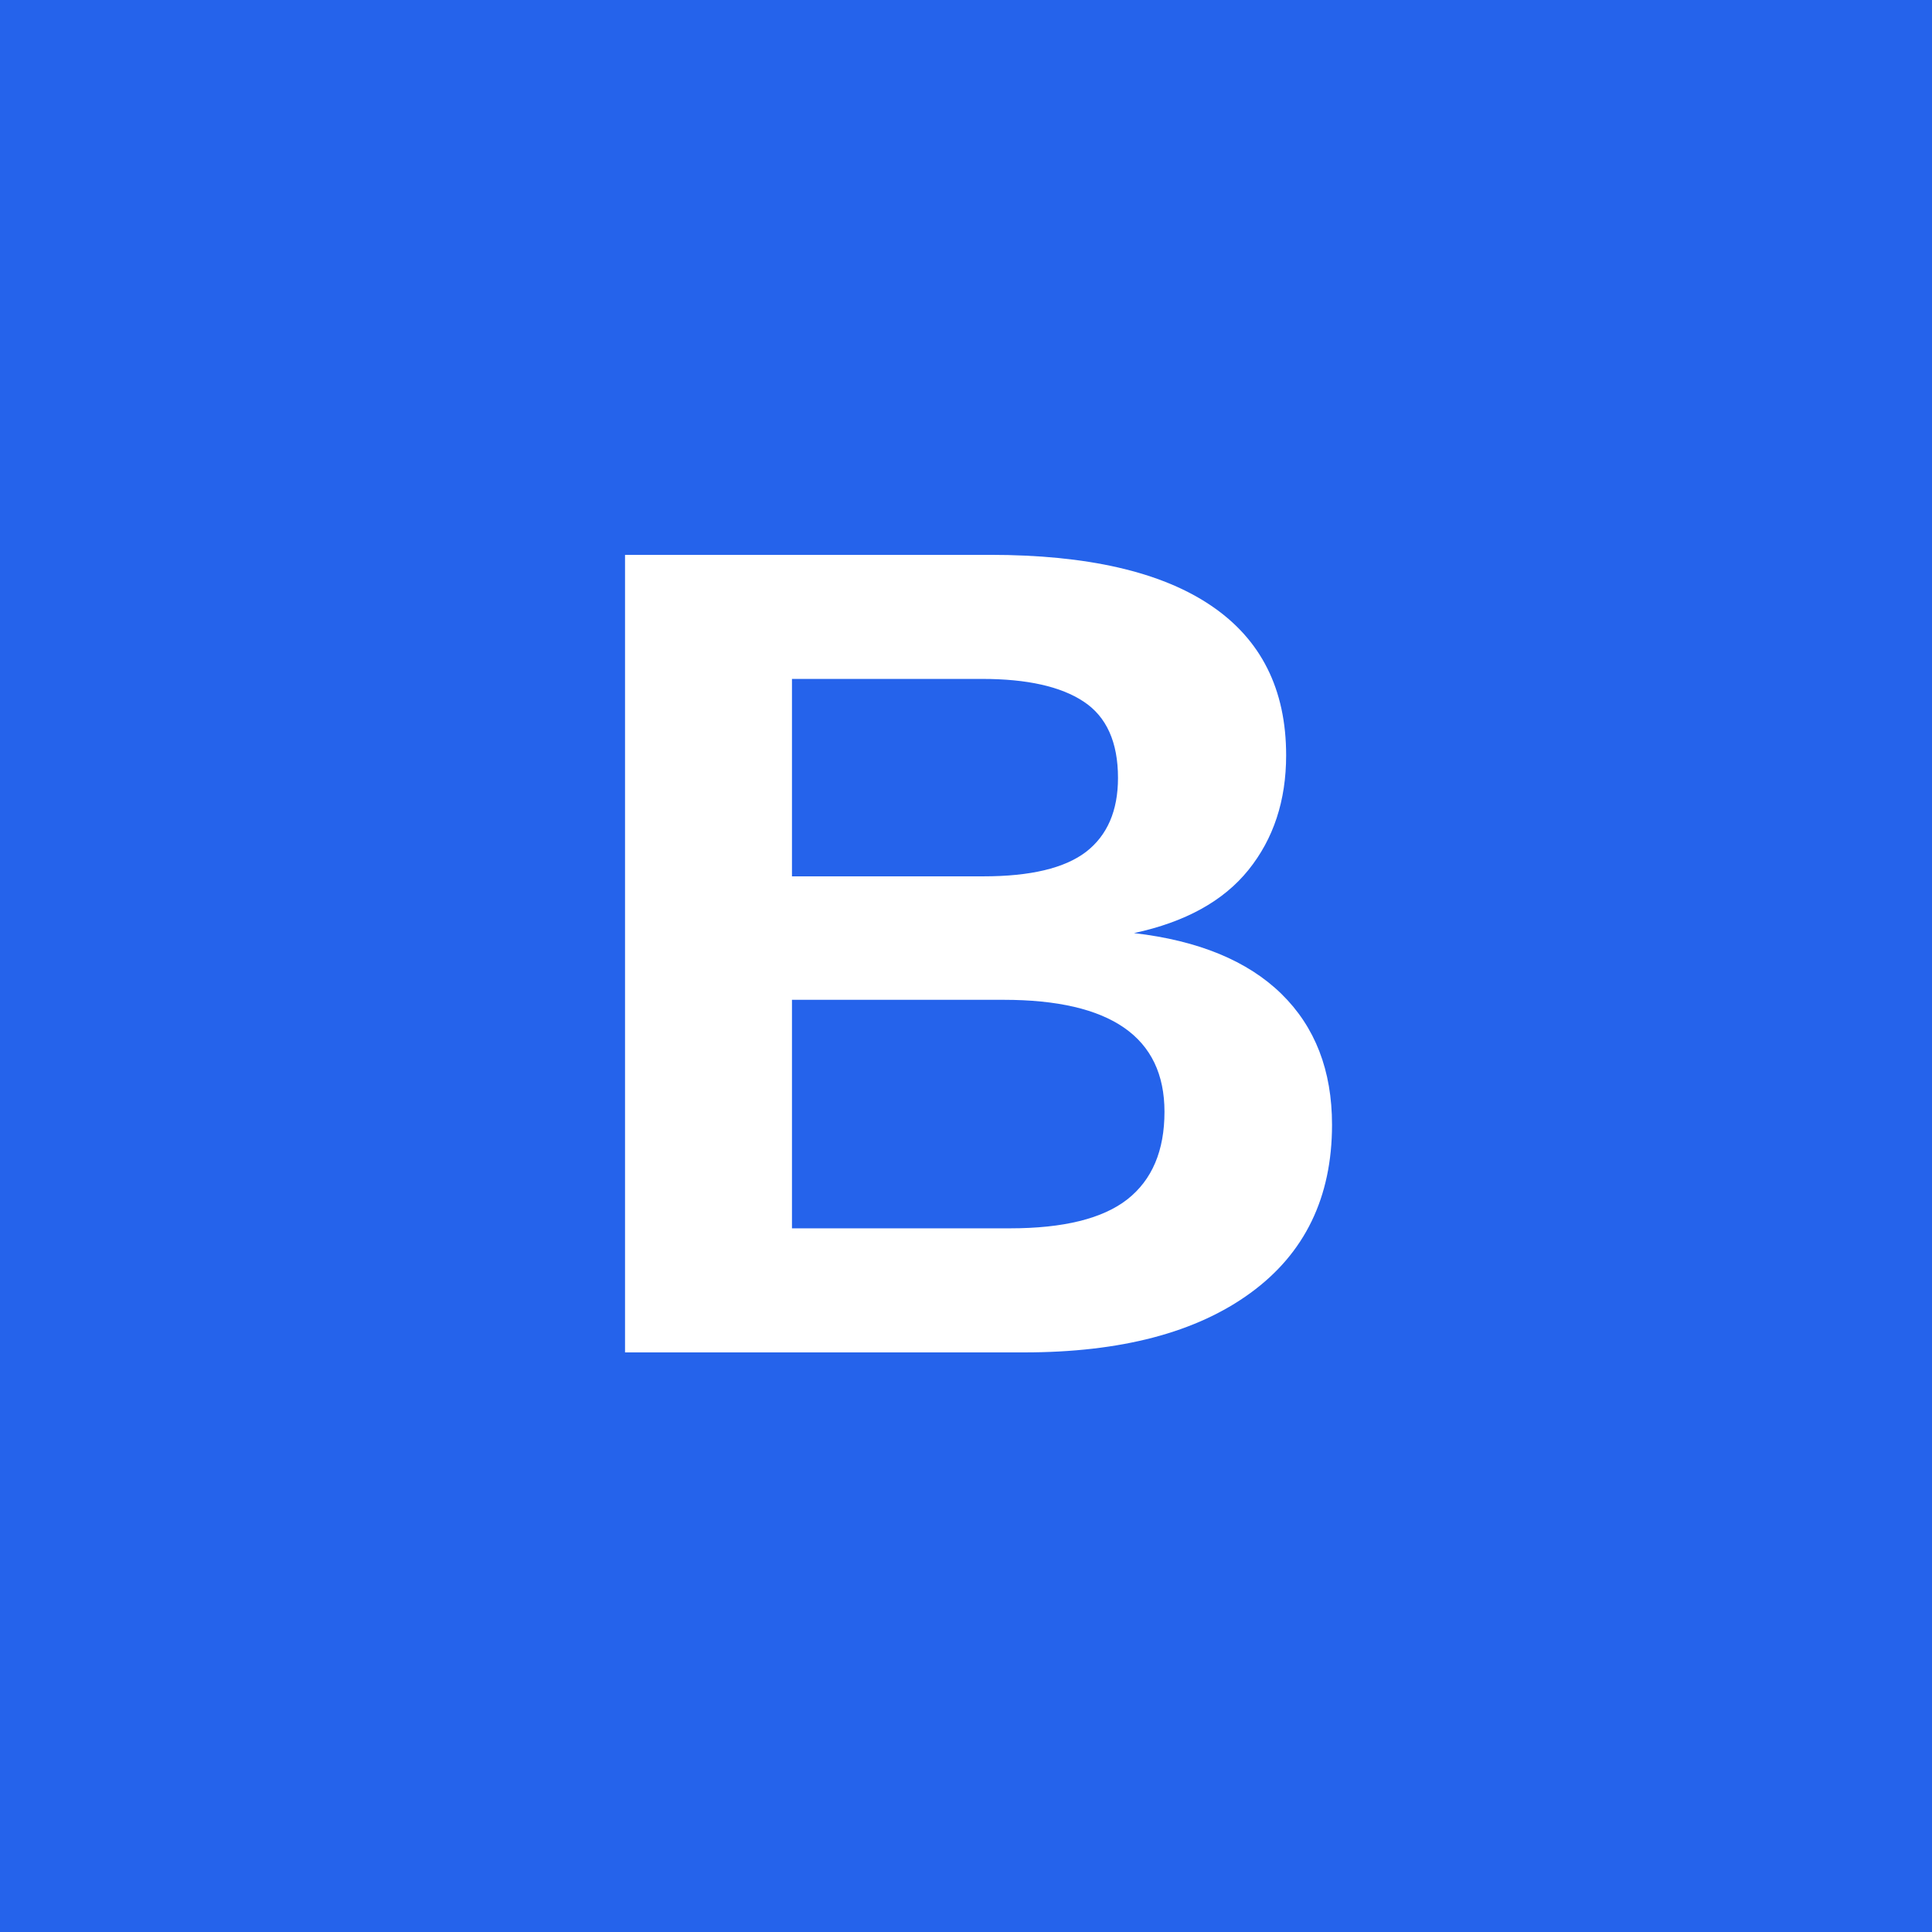
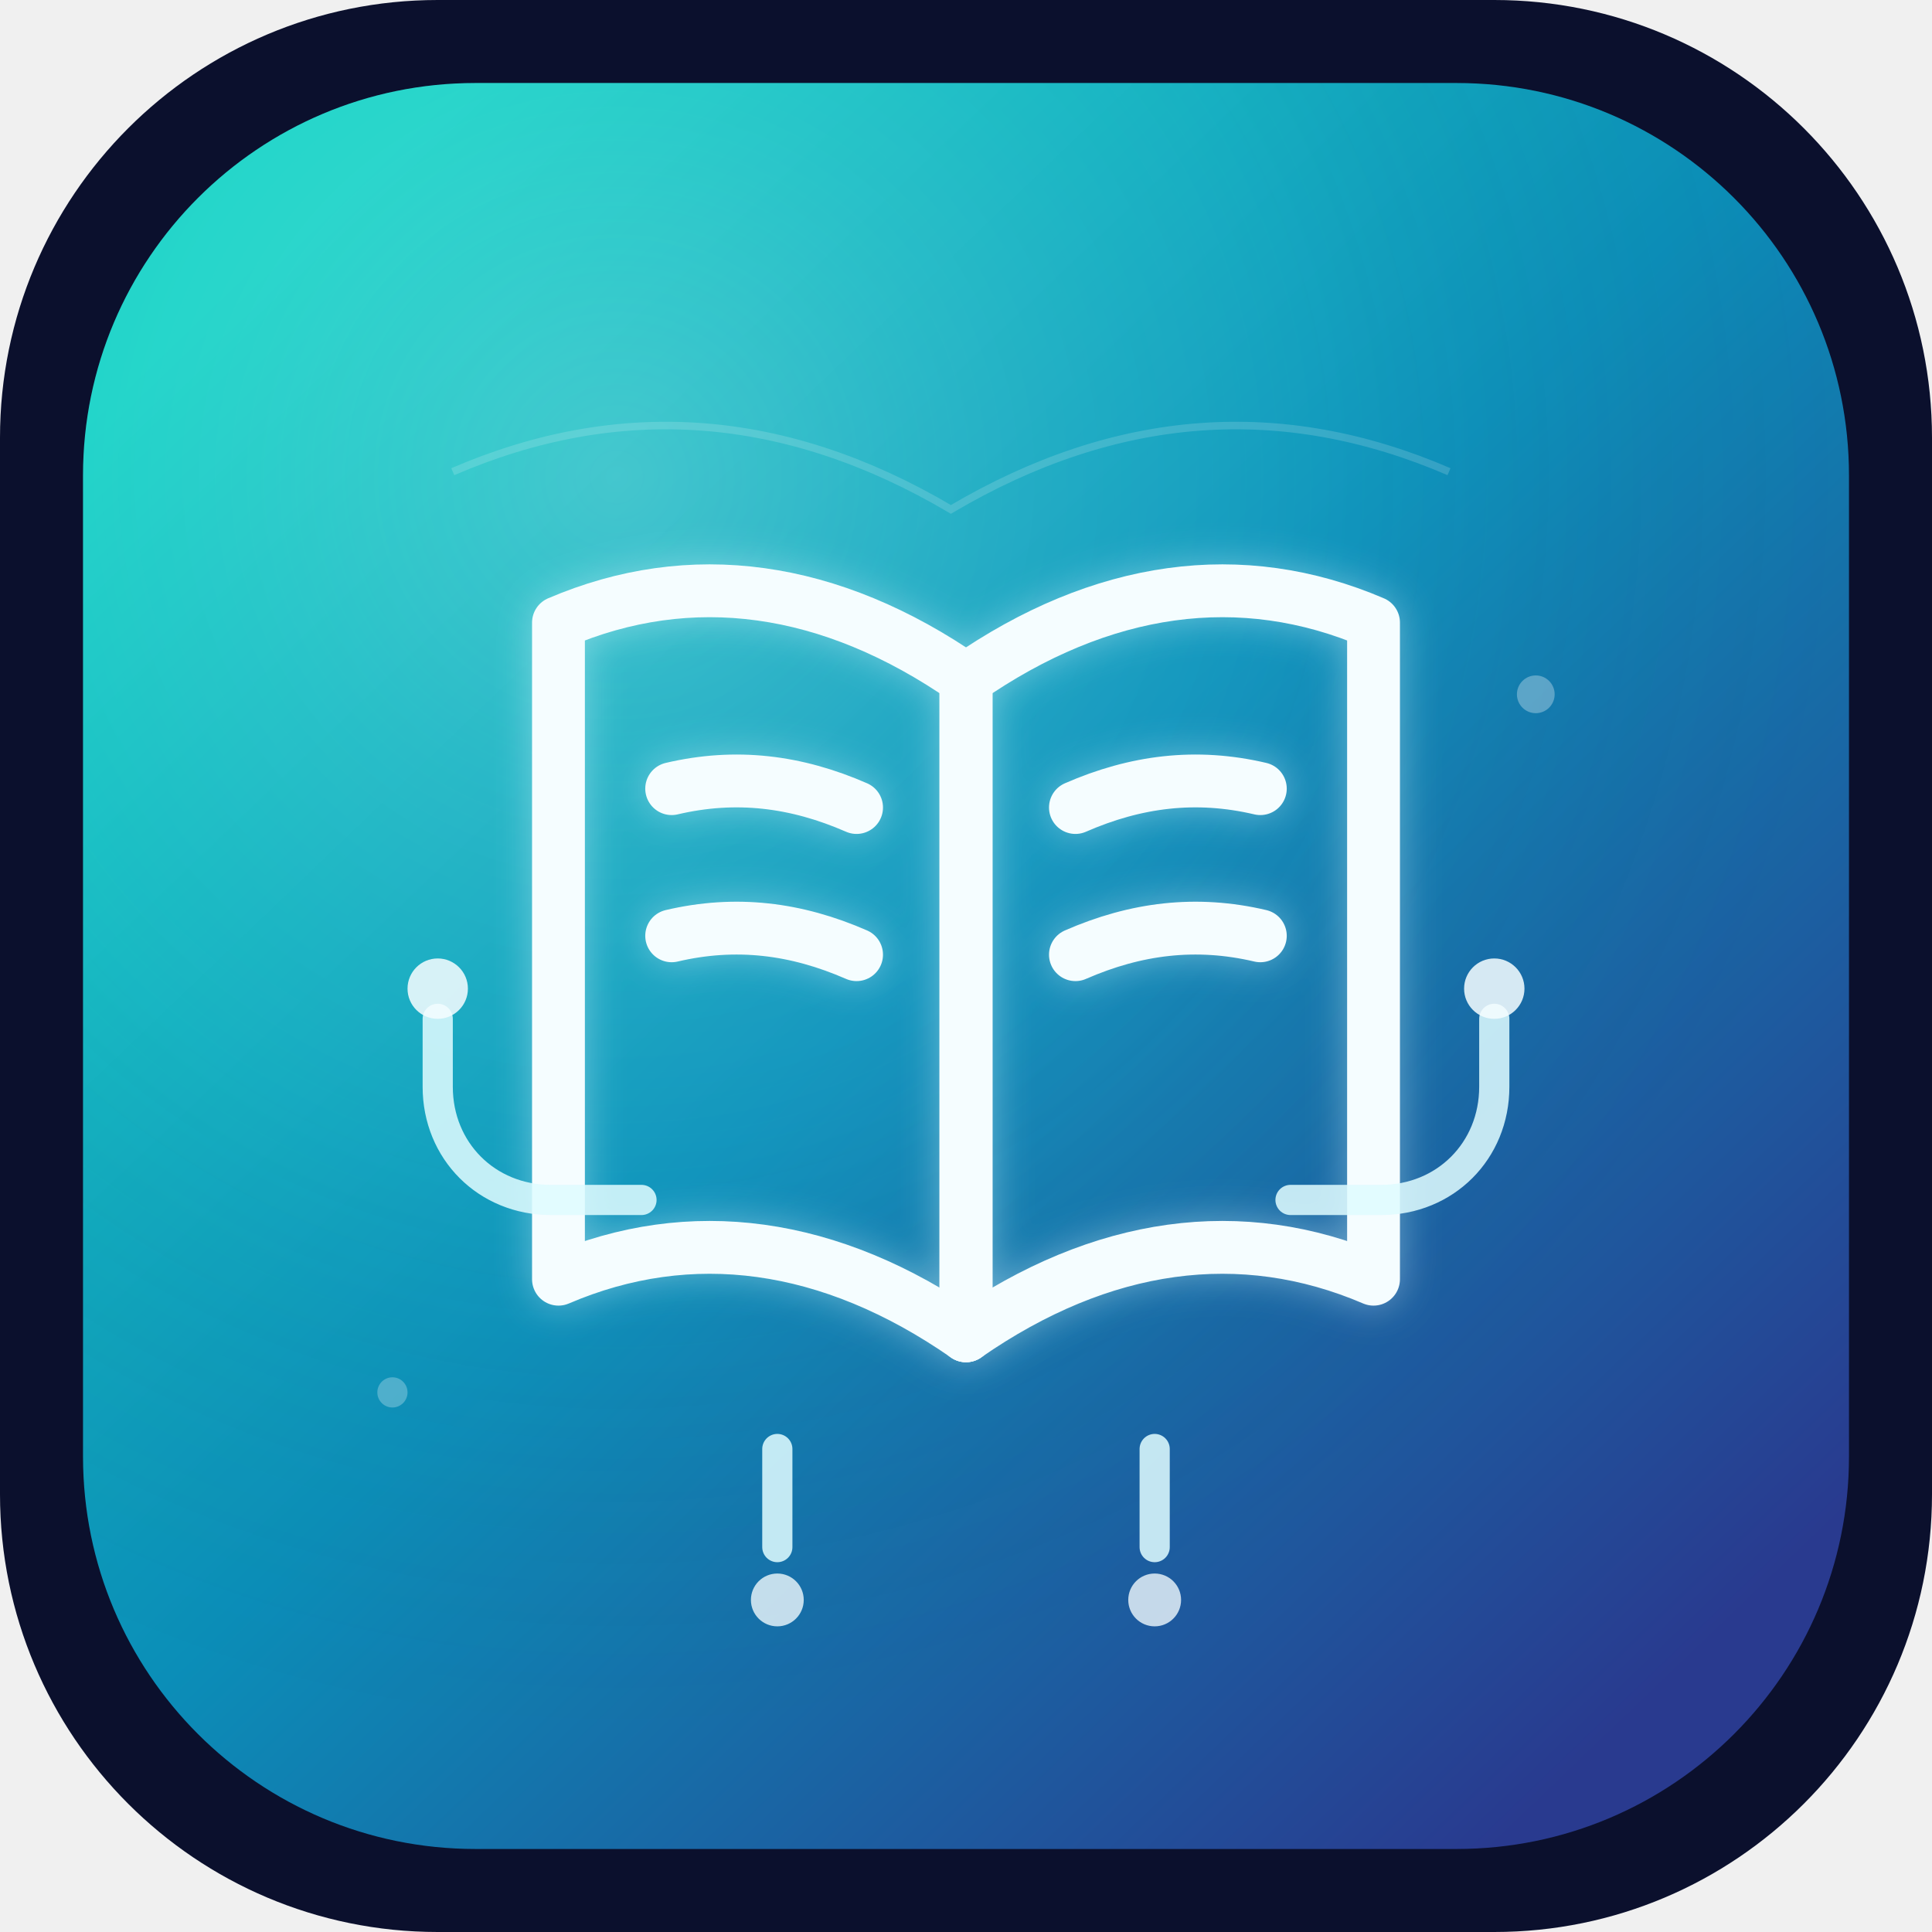
- <svg xmlns="http://www.w3.org/2000/svg" viewBox="0 0 100 100">
-   <rect width="100" height="100" fill="#2563eb" />
-   <text x="50" y="70" font-size="60" text-anchor="middle" fill="white" font-family="Arial, sans-serif" font-weight="bold">B</text>
+ <svg xmlns="http://www.w3.org/2000/svg" viewBox="0 0 512 512" role="img" aria-label="Smart Library">
+   <defs>
+     <linearGradient id="app-bg" x1="72" y1="64" x2="440" y2="448" gradientUnits="userSpaceOnUse">
+       <stop offset="0" stop-color="#16d1c3" />
+       <stop offset="0.48" stop-color="#0b8eb8" />
+       <stop offset="1" stop-color="#293a8f" />
+     </linearGradient>
+     <radialGradient id="soft-light" cx="30%" cy="22%" r="72%">
+       <stop offset="0" stop-color="#e5ffff" stop-opacity="0.24" />
+       <stop offset="0.56" stop-color="#74f3ff" stop-opacity="0.07" />
+       <stop offset="1" stop-color="#0b102d" stop-opacity="0" />
+     </radialGradient>
+     <filter id="icon-glow" x="-35%" y="-35%" width="170%" height="170%">
+       <feGaussianBlur stdDeviation="5" result="blur" />
+       <feColorMatrix in="blur" type="matrix" values="0 0 0 0 0.68 0 0 0 0 0.93 0 0 0 0 1 0 0 0 0.42 0" result="glow" />
+       <feMerge>
+         <feMergeNode in="glow" />
+         <feMergeNode in="SourceGraphic" />
+       </feMerge>
+     </filter>
+   </defs>
+   <rect width="512" height="512" rx="116" fill="#0b102d" />
+   <rect x="22" y="22" width="468" height="468" rx="104" fill="url(#app-bg)" />
+   <rect x="22" y="22" width="468" height="468" rx="104" fill="url(#soft-light)" />
+   <path d="M120 125c44-19 88-16 132 10 44-26 88-29 132-10" fill="none" stroke="#ffffff" stroke-opacity="0.16" stroke-width="2" />
+   <g filter="url(#icon-glow)" fill="none" stroke="#f5fdff" stroke-linecap="round" stroke-linejoin="round" stroke-width="14">
+     <path d="M148 165c35-15 72-10 108 15v174c-36-25-73-30-108-15z" />
+     <path d="M364 165c-35-15-72-10-108 15v174c36-25 73-30 108-15z" />
+     <path d="M256 180v174" />
+     <path d="M178 209c17-4 33-2 49 5" />
+     <path d="M178 248c17-4 33-2 49 5" />
+     <path d="M285 214c16-7 32-9 49-5" />
+     <path d="M285 253c16-7 32-9 49-5" />
+   </g>
+   <g fill="none" stroke="#dffbff" stroke-linecap="round" stroke-linejoin="round" stroke-width="8" opacity="0.86">
+     <path d="M170 318h-24c-17 0-30-13-30-30v-18" />
+     <path d="M342 318h24c17 0 30-13 30-30v-18" />
+     <path d="M206 384v26" />
+     <path d="M306 384v26" />
+   </g>
+   <g fill="#f5fdff">
+     <circle cx="116" cy="262" r="8" opacity="0.86" />
+     <circle cx="396" cy="262" r="8" opacity="0.86" />
+     <circle cx="206" cy="424" r="7" opacity="0.78" />
+     <circle cx="306" cy="424" r="7" opacity="0.78" />
+     <circle cx="407" cy="184" r="5" opacity="0.32" />
+     <circle cx="104" cy="369" r="4" opacity="0.28" />
+   </g>
</svg>
